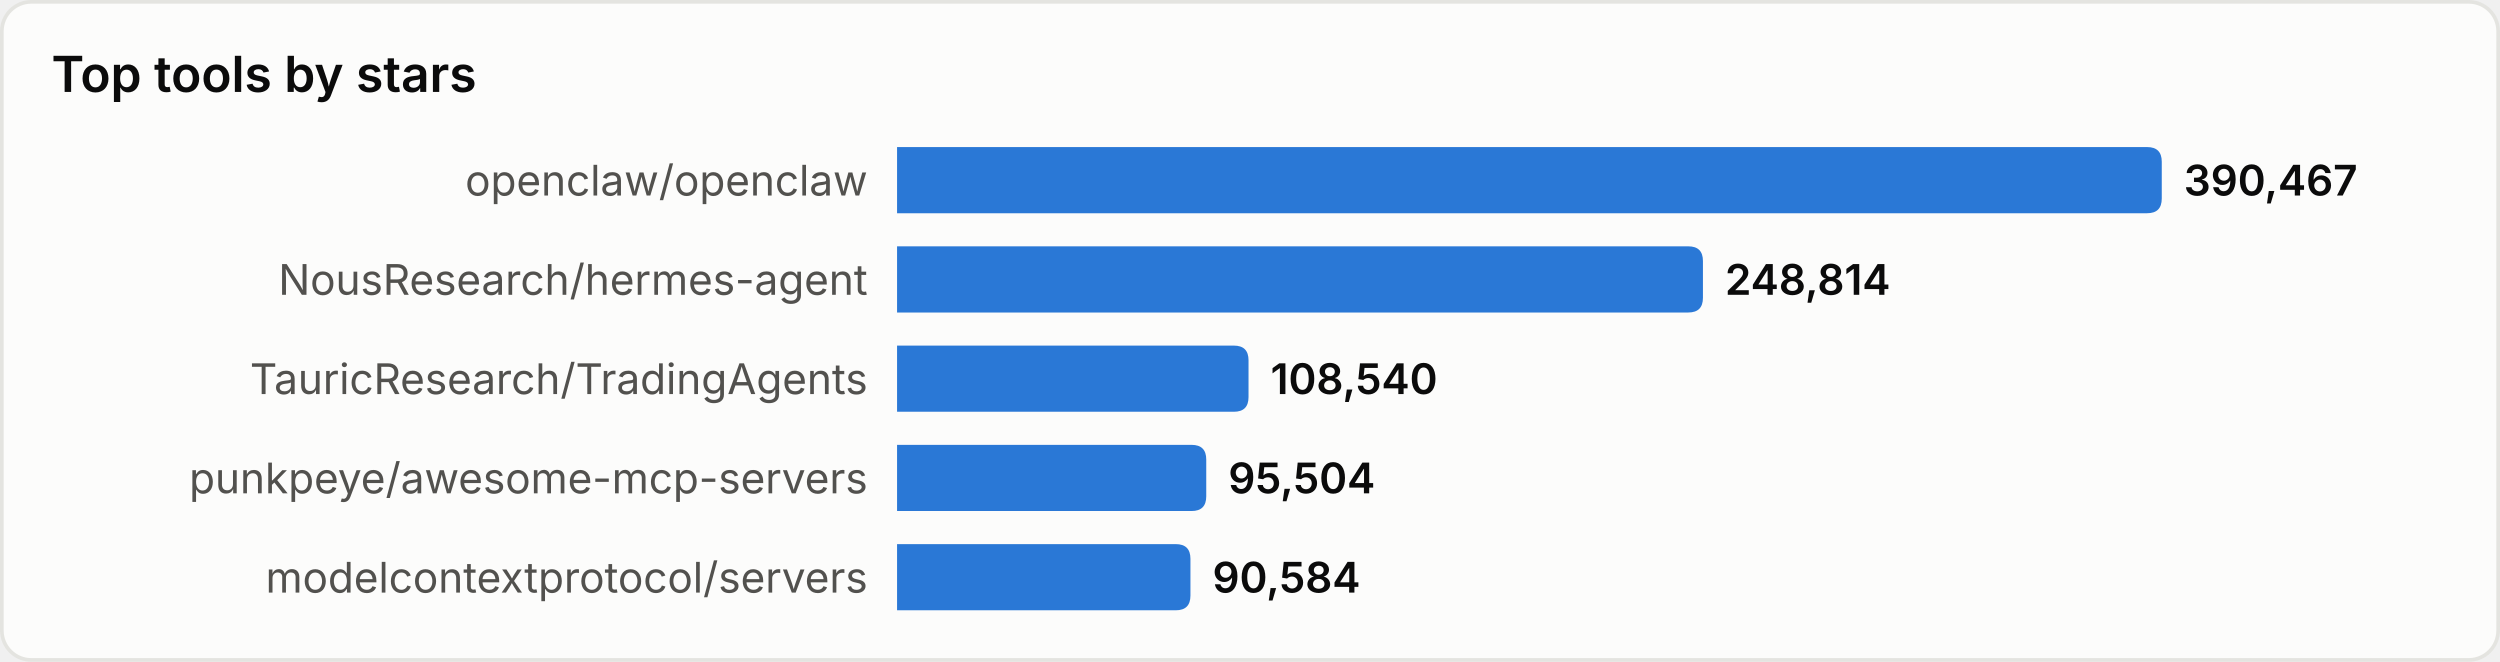
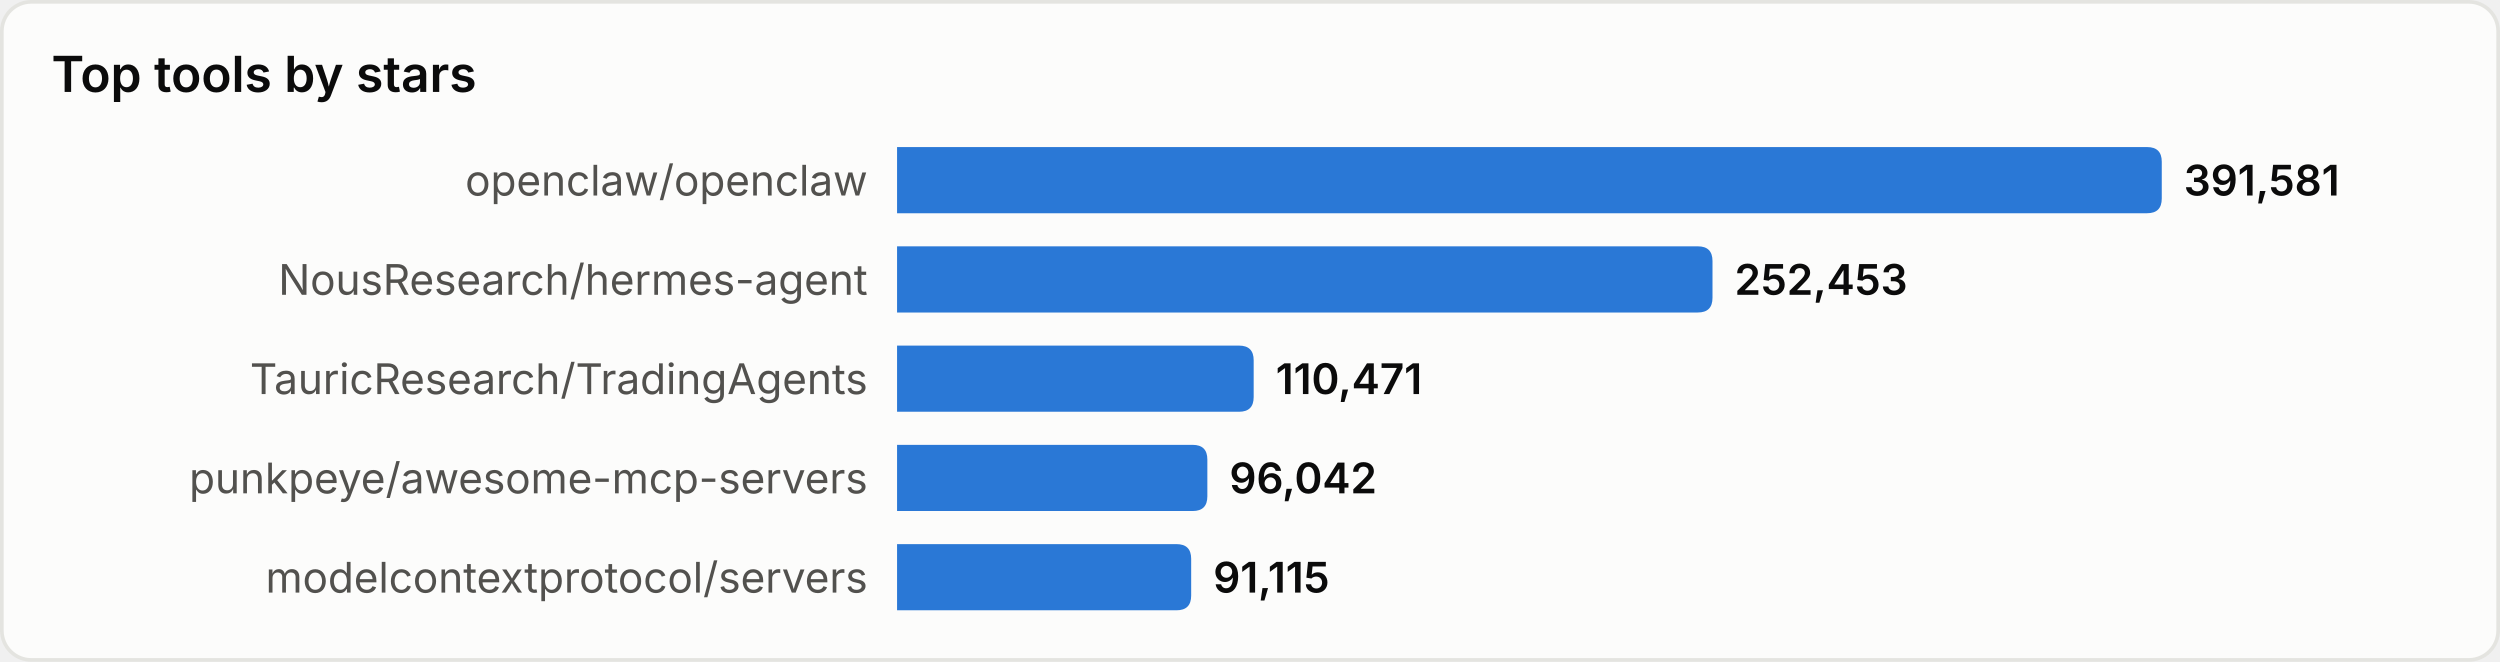
<svg xmlns="http://www.w3.org/2000/svg" width="680" height="180" viewBox="0 0 680 180" role="img" aria-label="Top tools by stars">
  <style>
text{font-family:system-ui,-apple-system,'Segoe UI',sans-serif}
.srf{fill:#fcfcfb;stroke:#e4e4e0}.ttl{fill:#0b0b0b;font-size:13.5px;font-weight:600}
.lbl{fill:#52514e;font-size:11.5px}.val{fill:#0b0b0b;font-size:11.5px;font-weight:600}
.bar{fill:#2a78d6}
@media(prefers-color-scheme:dark){
.srf{fill:#1a1a19;stroke:#33332f}.ttl{fill:#ffffff}
.lbl{fill:#c3c2b7}.val{fill:#ffffff}.bar{fill:#3987e5}
}
</style>
  <rect x="0.5" y="0.5" width="679" height="179" rx="8" class="srf" />
  <text x="14" y="25" class="ttl">Top tools by stars</text>
  <text x="236" y="49.0" class="lbl" text-anchor="end" dominant-baseline="central">openclaw/openclaw</text>
  <path d="M244,40 h340.0 q4,0 4,4 v10 q0,4 -4,4 h-340.0 z" class="bar" />
-   <text x="594.0" y="49.0" class="val" dominant-baseline="central">390,467</text>
+   <text x="594.0" y="49.0" class="val" dominant-baseline="central">391,581</text>
  <text x="236" y="76.0" class="lbl" text-anchor="end" dominant-baseline="central">NousResearch/hermes-agent</text>
-   <path d="M244,67 h215.2 q4,0 4,4 v10 q0,4 -4,4 h-215.2 z" class="bar" />
-   <text x="469.2" y="76.0" class="val" dominant-baseline="central">248,814</text>
+   <path d="M244,67 h217.8 q4,0 4,4 v10 q0,4 -4,4 h-217.8 z" class="bar" />
+   <text x="471.8" y="76.0" class="val" dominant-baseline="central">252,453</text>
  <text x="236" y="103.0" class="lbl" text-anchor="end" dominant-baseline="central">TauricResearch/TradingAgents</text>
-   <path d="M244,94 h91.6 q4,0 4,4 v10 q0,4 -4,4 h-91.6 z" class="bar" />
-   <text x="345.6" y="103.0" class="val" dominant-baseline="central">108,540</text>
+   <path d="M244,94 h93.0 q4,0 4,4 v10 q0,4 -4,4 h-93.0 z" class="bar" />
+   <text x="347.0" y="103.0" class="val" dominant-baseline="central">110,471</text>
  <text x="236" y="130.0" class="lbl" text-anchor="end" dominant-baseline="central">punkpeye/awesome-mcp-servers</text>
-   <path d="M244,121 h80.1 q4,0 4,4 v10 q0,4 -4,4 h-80.1 z" class="bar" />
-   <text x="334.1" y="130.0" class="val" dominant-baseline="central">95,504</text>
+   <path d="M244,121 h80.4 q4,0 4,4 v10 q0,4 -4,4 h-80.4 z" class="bar" />
+   <text x="334.4" y="130.0" class="val" dominant-baseline="central">96,042</text>
  <text x="236" y="157.0" class="lbl" text-anchor="end" dominant-baseline="central">modelcontextprotocol/servers</text>
-   <path d="M244,148 h75.8 q4,0 4,4 v10 q0,4 -4,4 h-75.8 z" class="bar" />
-   <text x="329.8" y="157.0" class="val" dominant-baseline="central">90,584</text>
+   <path d="M244,148 h76.0 q4,0 4,4 v10 q0,4 -4,4 h-76.0 z" class="bar" />
+   <text x="330.0" y="157.0" class="val" dominant-baseline="central">91,115</text>
</svg>
